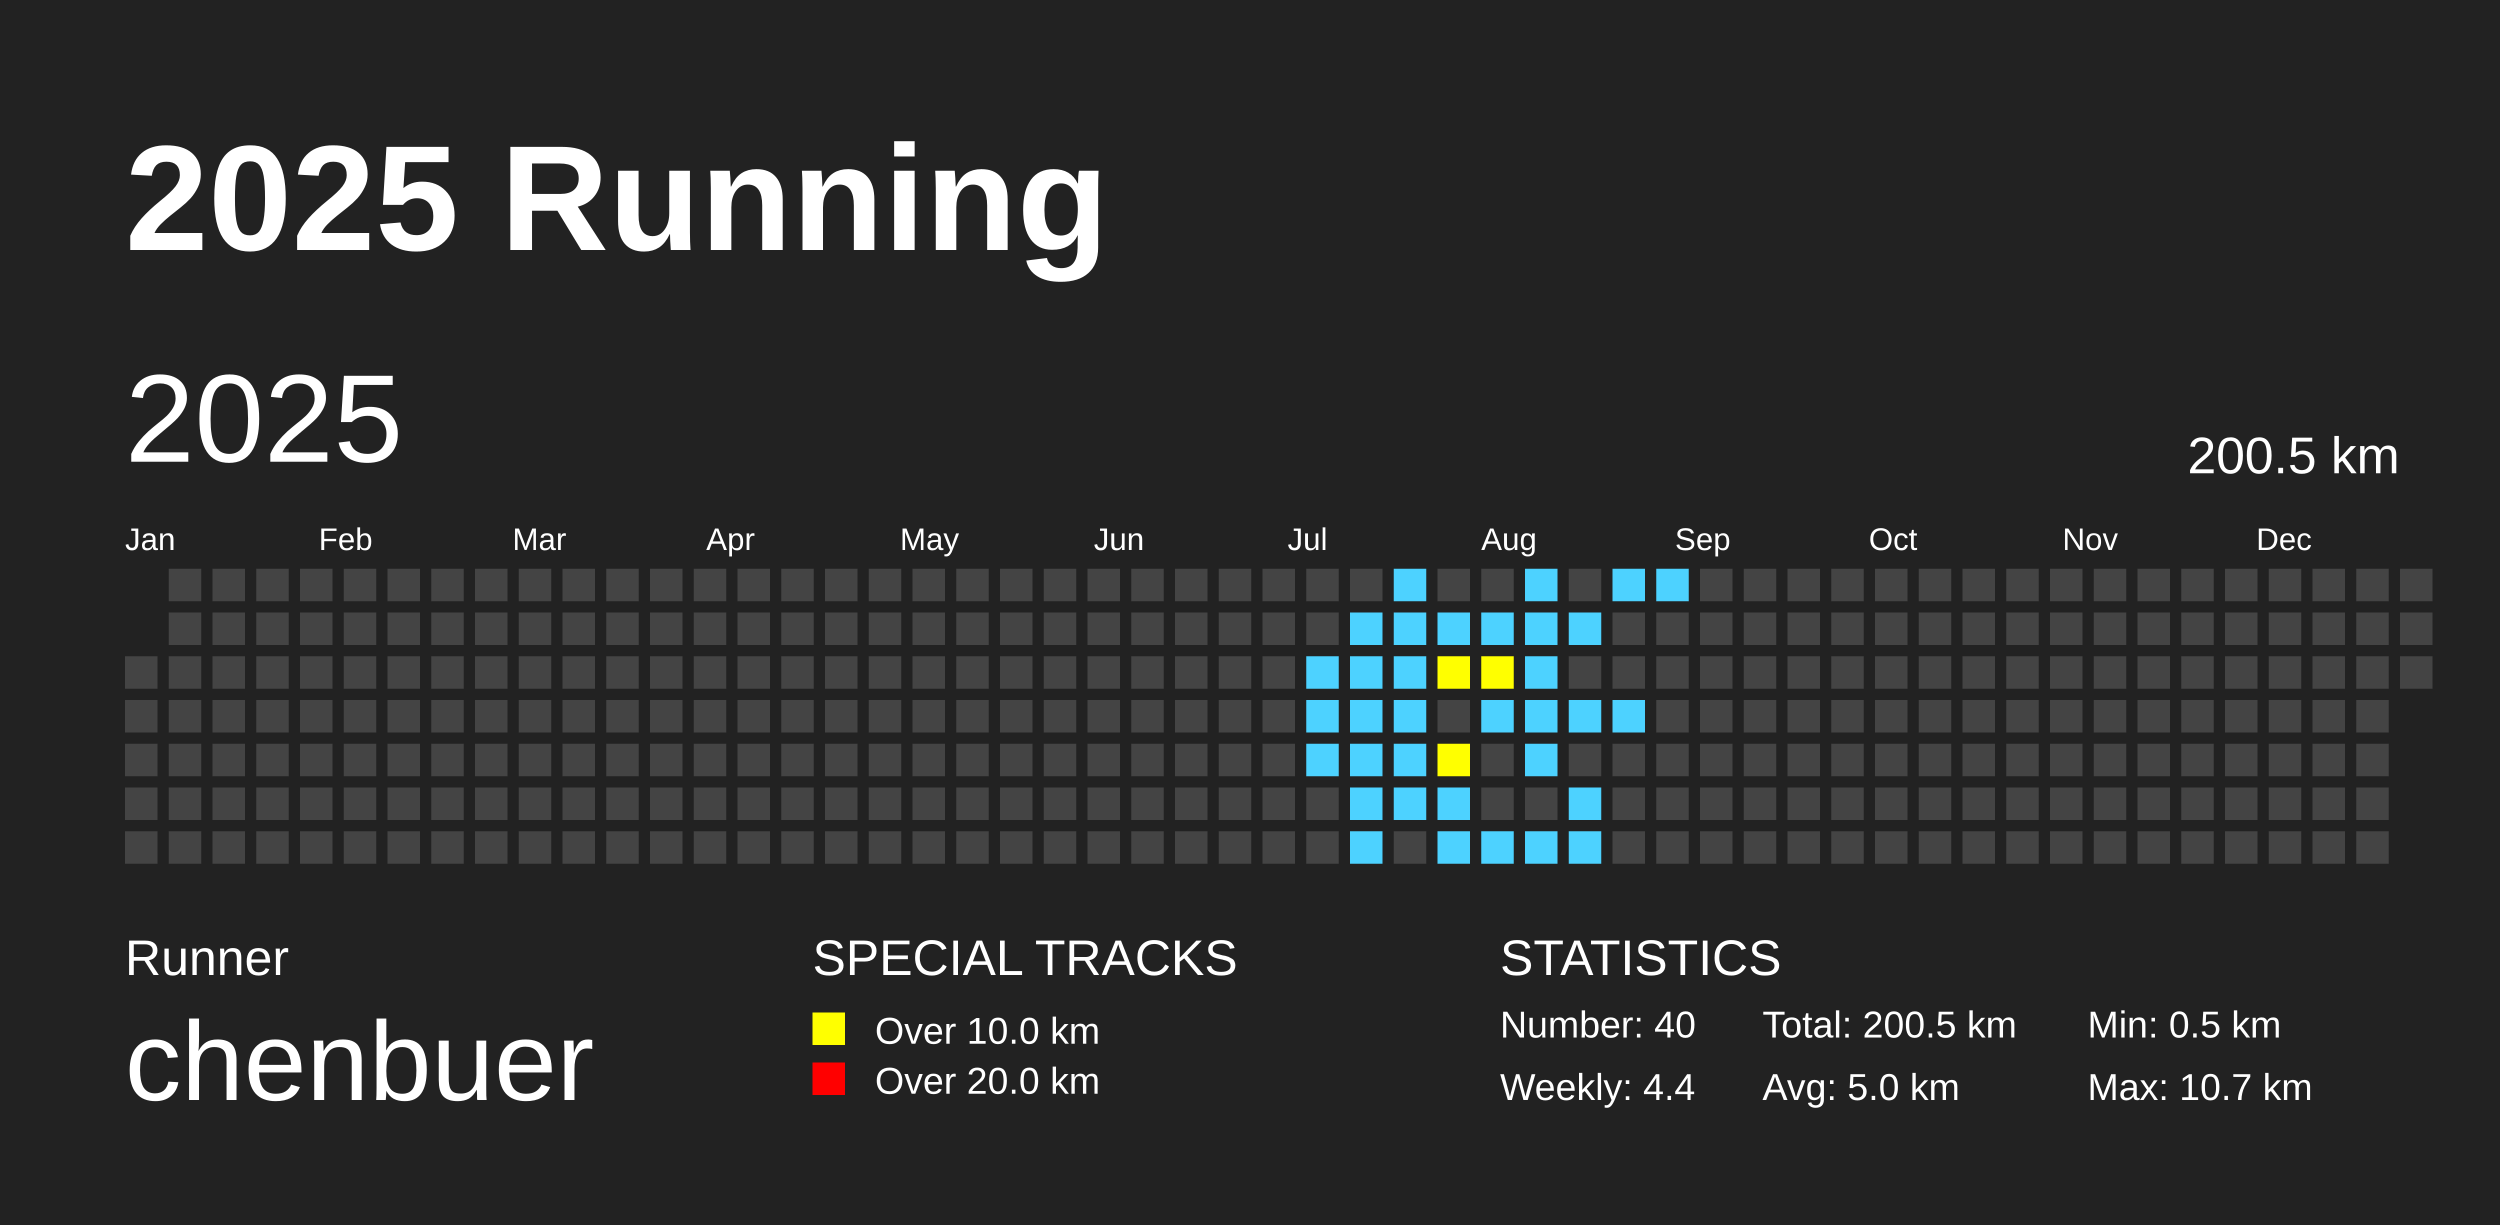
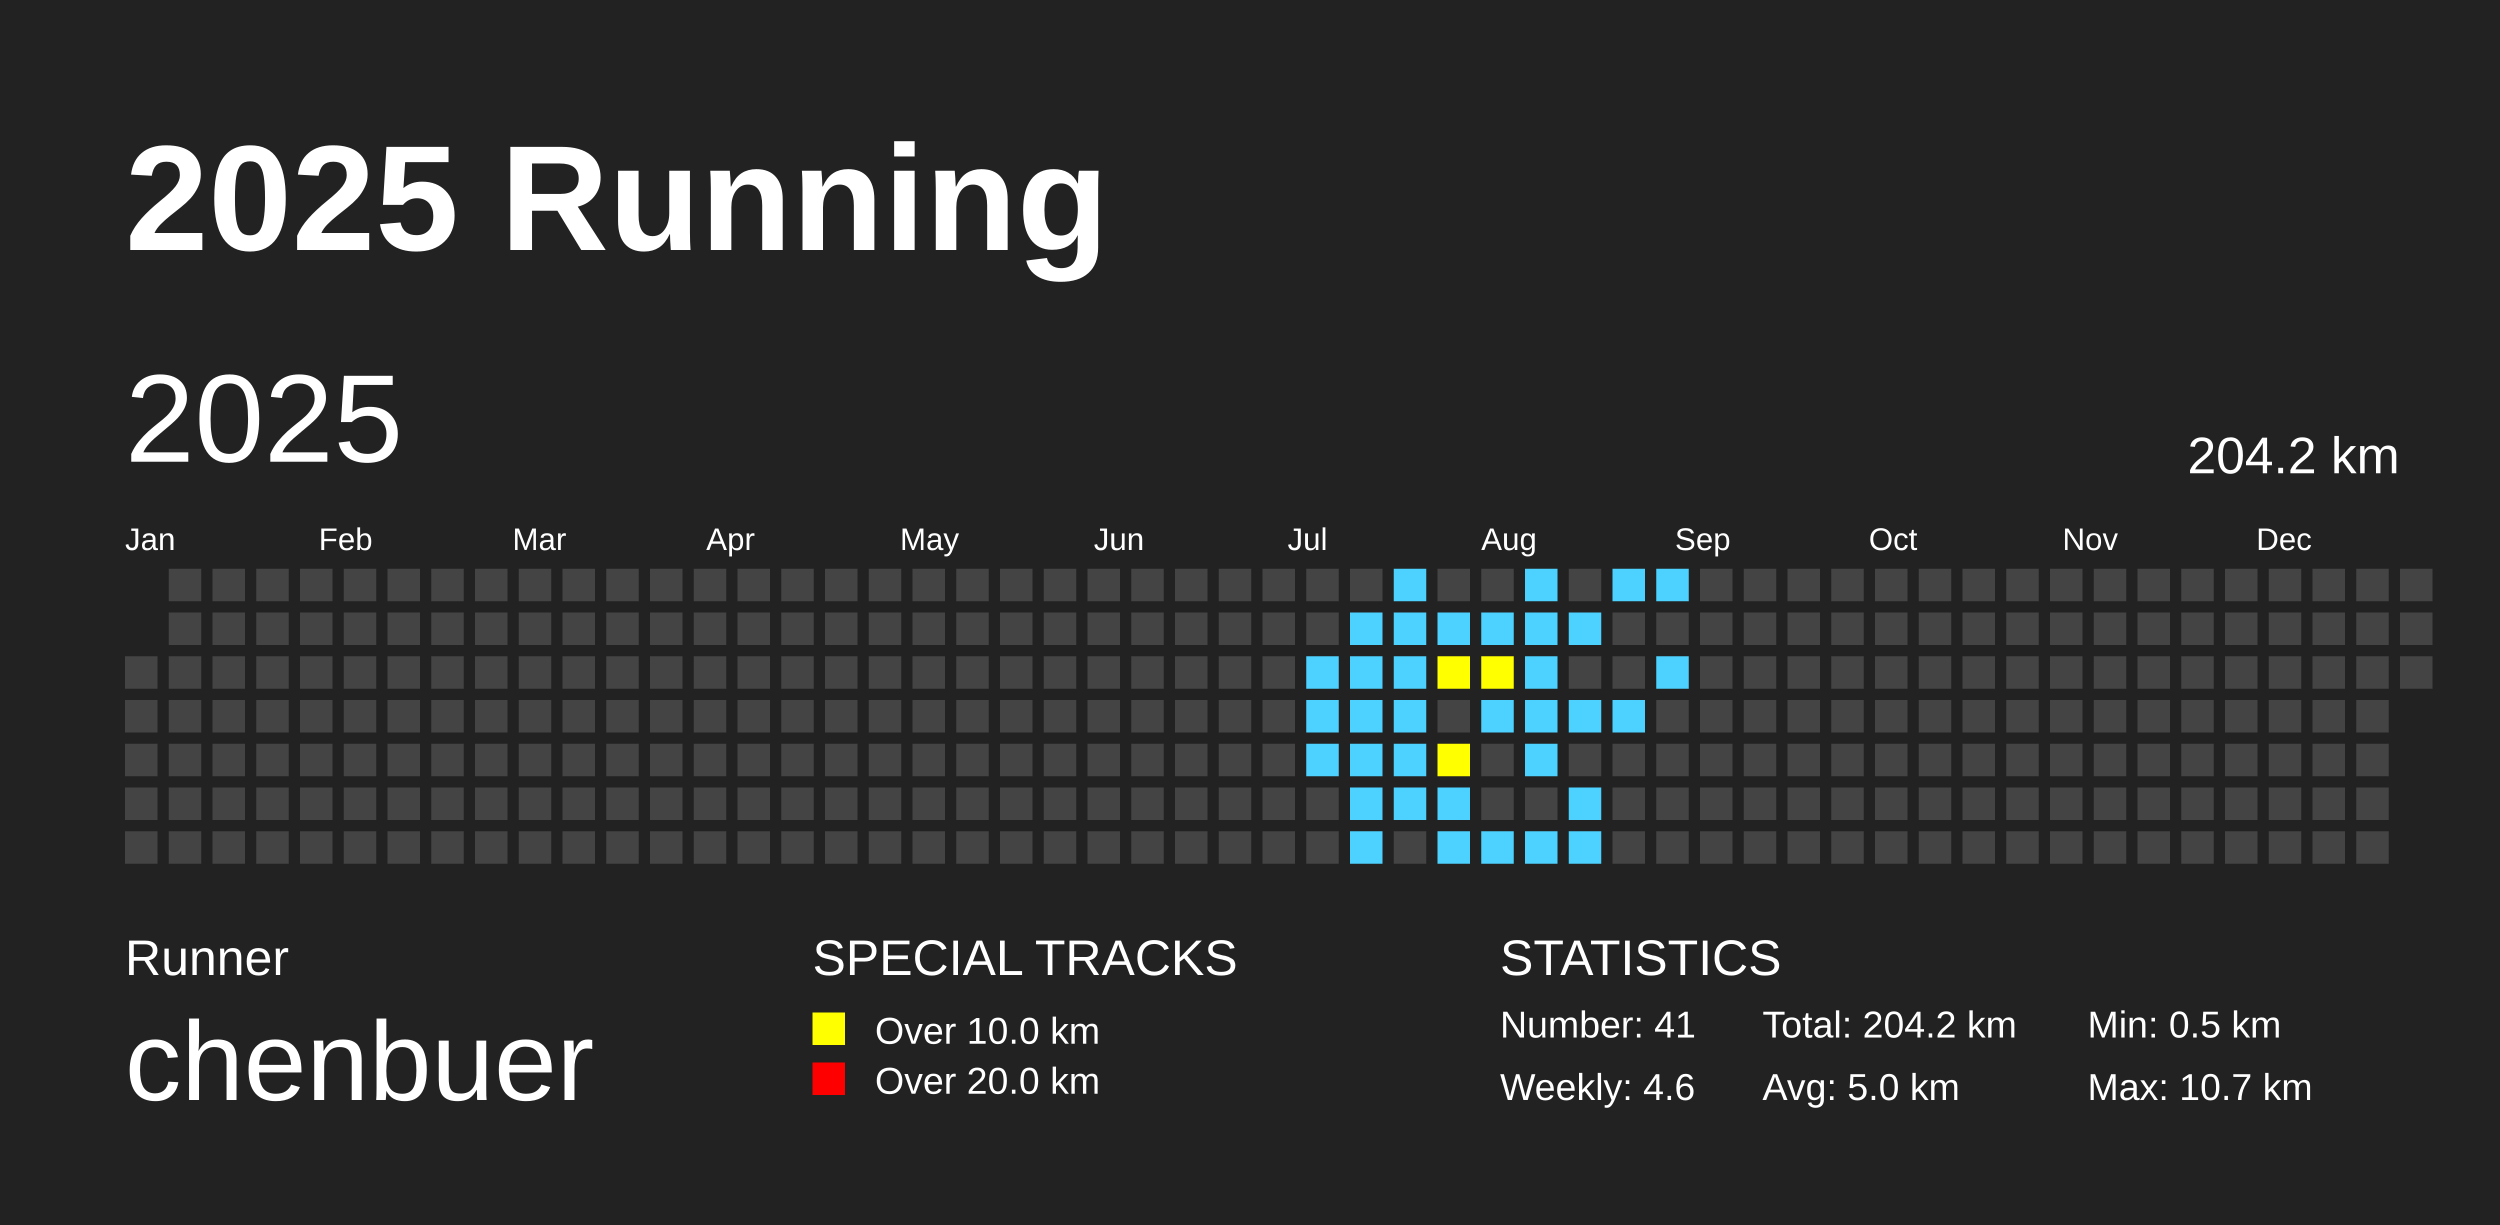
<svg xmlns="http://www.w3.org/2000/svg" baseProfile="full" height="98mm" version="1.1" viewBox="0,0,200,98" width="200mm">
  <defs />
  <rect fill="#222222" height="98" width="200" x="0" y="0" />
  <text fill="#FFFFFF" style="font-size:12px; font-family:Arial; font-weight:bold;" x="10" y="20">2025 Running</text>
  <text fill="#FFFFFF" style="font-size:4px; font-family:Arial" x="10" y="78">Runner</text>
  <text fill="#FFFFFF" style="font-size:9px; font-family:Arial" x="10" y="88">chenbuer</text>
  <text fill="#FFFFFF" style="font-size:4px; font-family:Arial" x="65" y="78">SPECIAL TRACKS</text>
  <rect fill="yellow" height="2.6" width="2.6" x="65" y="81" />
  <text fill="#FFFFFF" style="font-size:3px; font-family:Arial" x="70" y="83.5">Over 10.0 km</text>
  <rect fill="red" height="2.6" width="2.6" x="65" y="85" />
  <text fill="#FFFFFF" style="font-size:3px; font-family:Arial" x="70" y="87.5">Over 20.0 km</text>
  <text fill="#FFFFFF" style="font-size:4px; font-family:Arial" x="120" y="78">STATISTICS</text>
-   <text fill="#FFFFFF" style="font-size:3px; font-family:Arial" x="120" y="83">Number: 40</text>
-   <text fill="#FFFFFF" style="font-size:3px; font-family:Arial" x="120" y="88">Weekly: 4.4</text>
-   <text fill="#FFFFFF" style="font-size:3px; font-family:Arial" x="141" y="83">Total: 200.5 km</text>
+   <text fill="#FFFFFF" style="font-size:3px; font-family:Arial" x="120" y="83">Number: 41</text>
+   <text fill="#FFFFFF" style="font-size:3px; font-family:Arial" x="120" y="88">Weekly: 4.6</text>
+   <text fill="#FFFFFF" style="font-size:3px; font-family:Arial" x="141" y="83">Total: 204.2 km</text>
  <text fill="#FFFFFF" style="font-size:3px; font-family:Arial" x="141" y="88">Avg: 5.0 km</text>
  <text fill="#FFFFFF" style="font-size:3px; font-family:Arial" x="167" y="83">Min: 0.5 km</text>
  <text fill="#FFFFFF" style="font-size:3px; font-family:Arial" x="167" y="88">Max: 10.7 km</text>
  <text dominant-baseline="hanging" fill="#FFFFFF" style="font-size:10.0px; font-family:Arial;" x="10" y="30">2025</text>
-   <text dominant-baseline="hanging" fill="#FFFFFF" style="font-size:4.125px; font-family:Arial;" x="175" y="35">200.5 km</text>
+   <text dominant-baseline="hanging" fill="#FFFFFF" style="font-size:4.125px; font-family:Arial;" x="175" y="35">204.2 km</text>
  <text fill="#FFFFFF" style="font-size:2.5px; font-family:Arial" x="10.0" y="44">Jan</text>
  <text fill="#FFFFFF" style="font-size:2.5px; font-family:Arial" x="25.5" y="44">Feb</text>
  <text fill="#FFFFFF" style="font-size:2.5px; font-family:Arial" x="41.0" y="44">Mar</text>
  <text fill="#FFFFFF" style="font-size:2.5px; font-family:Arial" x="56.5" y="44">Apr</text>
  <text fill="#FFFFFF" style="font-size:2.5px; font-family:Arial" x="72.0" y="44">May</text>
  <text fill="#FFFFFF" style="font-size:2.5px; font-family:Arial" x="87.5" y="44">Jun</text>
  <text fill="#FFFFFF" style="font-size:2.5px; font-family:Arial" x="103.0" y="44">Jul</text>
  <text fill="#FFFFFF" style="font-size:2.5px; font-family:Arial" x="118.5" y="44">Aug</text>
  <text fill="#FFFFFF" style="font-size:2.5px; font-family:Arial" x="134.0" y="44">Sep</text>
  <text fill="#FFFFFF" style="font-size:2.5px; font-family:Arial" x="149.5" y="44">Oct</text>
  <text fill="#FFFFFF" style="font-size:2.5px; font-family:Arial" x="165.0" y="44">Nov</text>
  <text fill="#FFFFFF" style="font-size:2.5px; font-family:Arial" x="180.5" y="44">Dec</text>
  <rect fill="#444444" height="2.6" width="2.6" x="10.0" y="52.5" />
  <rect fill="#444444" height="2.6" width="2.6" x="10.0" y="56.0" />
  <rect fill="#444444" height="2.6" width="2.6" x="10.0" y="59.5" />
  <rect fill="#444444" height="2.6" width="2.6" x="10.0" y="63.0" />
  <rect fill="#444444" height="2.6" width="2.6" x="10.0" y="66.5" />
  <rect fill="#444444" height="2.6" width="2.6" x="13.5" y="45.5" />
  <rect fill="#444444" height="2.6" width="2.6" x="13.5" y="49.0" />
  <rect fill="#444444" height="2.6" width="2.6" x="13.5" y="52.5" />
  <rect fill="#444444" height="2.6" width="2.6" x="13.5" y="56.0" />
  <rect fill="#444444" height="2.6" width="2.6" x="13.5" y="59.5" />
  <rect fill="#444444" height="2.6" width="2.6" x="13.5" y="63.0" />
  <rect fill="#444444" height="2.6" width="2.6" x="13.5" y="66.5" />
  <rect fill="#444444" height="2.6" width="2.6" x="17.0" y="45.5" />
  <rect fill="#444444" height="2.6" width="2.6" x="17.0" y="49.0" />
  <rect fill="#444444" height="2.6" width="2.6" x="17.0" y="52.5" />
  <rect fill="#444444" height="2.6" width="2.6" x="17.0" y="56.0" />
  <rect fill="#444444" height="2.6" width="2.6" x="17.0" y="59.5" />
  <rect fill="#444444" height="2.6" width="2.6" x="17.0" y="63.0" />
  <rect fill="#444444" height="2.6" width="2.6" x="17.0" y="66.5" />
  <rect fill="#444444" height="2.6" width="2.6" x="20.5" y="45.5" />
  <rect fill="#444444" height="2.6" width="2.6" x="20.5" y="49.0" />
  <rect fill="#444444" height="2.6" width="2.6" x="20.5" y="52.5" />
  <rect fill="#444444" height="2.6" width="2.6" x="20.5" y="56.0" />
  <rect fill="#444444" height="2.6" width="2.6" x="20.5" y="59.5" />
  <rect fill="#444444" height="2.6" width="2.6" x="20.5" y="63.0" />
  <rect fill="#444444" height="2.6" width="2.6" x="20.5" y="66.5" />
  <rect fill="#444444" height="2.6" width="2.6" x="24.0" y="45.5" />
  <rect fill="#444444" height="2.6" width="2.6" x="24.0" y="49.0" />
  <rect fill="#444444" height="2.6" width="2.6" x="24.0" y="52.5" />
  <rect fill="#444444" height="2.6" width="2.6" x="24.0" y="56.0" />
  <rect fill="#444444" height="2.6" width="2.6" x="24.0" y="59.5" />
  <rect fill="#444444" height="2.6" width="2.6" x="24.0" y="63.0" />
  <rect fill="#444444" height="2.6" width="2.6" x="24.0" y="66.5" />
  <rect fill="#444444" height="2.6" width="2.6" x="27.5" y="45.5" />
  <rect fill="#444444" height="2.6" width="2.6" x="27.5" y="49.0" />
  <rect fill="#444444" height="2.6" width="2.6" x="27.5" y="52.5" />
  <rect fill="#444444" height="2.6" width="2.6" x="27.5" y="56.0" />
  <rect fill="#444444" height="2.6" width="2.6" x="27.5" y="59.5" />
  <rect fill="#444444" height="2.6" width="2.6" x="27.5" y="63.0" />
  <rect fill="#444444" height="2.6" width="2.6" x="27.5" y="66.5" />
  <rect fill="#444444" height="2.6" width="2.6" x="31.0" y="45.5" />
  <rect fill="#444444" height="2.6" width="2.6" x="31.0" y="49.0" />
  <rect fill="#444444" height="2.6" width="2.6" x="31.0" y="52.5" />
  <rect fill="#444444" height="2.6" width="2.6" x="31.0" y="56.0" />
  <rect fill="#444444" height="2.6" width="2.6" x="31.0" y="59.5" />
  <rect fill="#444444" height="2.6" width="2.6" x="31.0" y="63.0" />
  <rect fill="#444444" height="2.6" width="2.6" x="31.0" y="66.5" />
  <rect fill="#444444" height="2.6" width="2.6" x="34.5" y="45.5" />
  <rect fill="#444444" height="2.6" width="2.6" x="34.5" y="49.0" />
  <rect fill="#444444" height="2.6" width="2.6" x="34.5" y="52.5" />
  <rect fill="#444444" height="2.6" width="2.6" x="34.5" y="56.0" />
  <rect fill="#444444" height="2.6" width="2.6" x="34.5" y="59.5" />
  <rect fill="#444444" height="2.6" width="2.6" x="34.5" y="63.0" />
  <rect fill="#444444" height="2.6" width="2.6" x="34.5" y="66.5" />
  <rect fill="#444444" height="2.6" width="2.6" x="38.0" y="45.5" />
  <rect fill="#444444" height="2.6" width="2.6" x="38.0" y="49.0" />
  <rect fill="#444444" height="2.6" width="2.6" x="38.0" y="52.5" />
  <rect fill="#444444" height="2.6" width="2.6" x="38.0" y="56.0" />
  <rect fill="#444444" height="2.6" width="2.6" x="38.0" y="59.5" />
  <rect fill="#444444" height="2.6" width="2.6" x="38.0" y="63.0" />
  <rect fill="#444444" height="2.6" width="2.6" x="38.0" y="66.5" />
  <rect fill="#444444" height="2.6" width="2.6" x="41.5" y="45.5" />
  <rect fill="#444444" height="2.6" width="2.6" x="41.5" y="49.0" />
  <rect fill="#444444" height="2.6" width="2.6" x="41.5" y="52.5" />
  <rect fill="#444444" height="2.6" width="2.6" x="41.5" y="56.0" />
  <rect fill="#444444" height="2.6" width="2.6" x="41.5" y="59.5" />
  <rect fill="#444444" height="2.6" width="2.6" x="41.5" y="63.0" />
  <rect fill="#444444" height="2.6" width="2.6" x="41.5" y="66.5" />
  <rect fill="#444444" height="2.6" width="2.6" x="45.0" y="45.5" />
  <rect fill="#444444" height="2.6" width="2.6" x="45.0" y="49.0" />
  <rect fill="#444444" height="2.6" width="2.6" x="45.0" y="52.5" />
  <rect fill="#444444" height="2.6" width="2.6" x="45.0" y="56.0" />
  <rect fill="#444444" height="2.6" width="2.6" x="45.0" y="59.5" />
  <rect fill="#444444" height="2.6" width="2.6" x="45.0" y="63.0" />
  <rect fill="#444444" height="2.6" width="2.6" x="45.0" y="66.5" />
  <rect fill="#444444" height="2.6" width="2.6" x="48.5" y="45.5" />
  <rect fill="#444444" height="2.6" width="2.6" x="48.5" y="49.0" />
  <rect fill="#444444" height="2.6" width="2.6" x="48.5" y="52.5" />
  <rect fill="#444444" height="2.6" width="2.6" x="48.5" y="56.0" />
  <rect fill="#444444" height="2.6" width="2.6" x="48.5" y="59.5" />
  <rect fill="#444444" height="2.6" width="2.6" x="48.5" y="63.0" />
  <rect fill="#444444" height="2.6" width="2.6" x="48.5" y="66.5" />
  <rect fill="#444444" height="2.6" width="2.6" x="52.0" y="45.5" />
  <rect fill="#444444" height="2.6" width="2.6" x="52.0" y="49.0" />
  <rect fill="#444444" height="2.6" width="2.6" x="52.0" y="52.5" />
  <rect fill="#444444" height="2.6" width="2.6" x="52.0" y="56.0" />
  <rect fill="#444444" height="2.6" width="2.6" x="52.0" y="59.5" />
  <rect fill="#444444" height="2.6" width="2.6" x="52.0" y="63.0" />
  <rect fill="#444444" height="2.6" width="2.6" x="52.0" y="66.5" />
  <rect fill="#444444" height="2.6" width="2.6" x="55.5" y="45.5" />
  <rect fill="#444444" height="2.6" width="2.6" x="55.5" y="49.0" />
  <rect fill="#444444" height="2.6" width="2.6" x="55.5" y="52.5" />
  <rect fill="#444444" height="2.6" width="2.6" x="55.5" y="56.0" />
  <rect fill="#444444" height="2.6" width="2.6" x="55.5" y="59.5" />
  <rect fill="#444444" height="2.6" width="2.6" x="55.5" y="63.0" />
  <rect fill="#444444" height="2.6" width="2.6" x="55.5" y="66.5" />
  <rect fill="#444444" height="2.6" width="2.6" x="59.0" y="45.5" />
  <rect fill="#444444" height="2.6" width="2.6" x="59.0" y="49.0" />
  <rect fill="#444444" height="2.6" width="2.6" x="59.0" y="52.5" />
  <rect fill="#444444" height="2.6" width="2.6" x="59.0" y="56.0" />
  <rect fill="#444444" height="2.6" width="2.6" x="59.0" y="59.5" />
  <rect fill="#444444" height="2.6" width="2.6" x="59.0" y="63.0" />
  <rect fill="#444444" height="2.6" width="2.6" x="59.0" y="66.5" />
  <rect fill="#444444" height="2.6" width="2.6" x="62.5" y="45.5" />
  <rect fill="#444444" height="2.6" width="2.6" x="62.5" y="49.0" />
  <rect fill="#444444" height="2.6" width="2.6" x="62.5" y="52.5" />
  <rect fill="#444444" height="2.6" width="2.6" x="62.5" y="56.0" />
  <rect fill="#444444" height="2.6" width="2.6" x="62.5" y="59.5" />
  <rect fill="#444444" height="2.6" width="2.6" x="62.5" y="63.0" />
  <rect fill="#444444" height="2.6" width="2.6" x="62.5" y="66.5" />
  <rect fill="#444444" height="2.6" width="2.6" x="66.0" y="45.5" />
  <rect fill="#444444" height="2.6" width="2.6" x="66.0" y="49.0" />
  <rect fill="#444444" height="2.6" width="2.6" x="66.0" y="52.5" />
  <rect fill="#444444" height="2.6" width="2.6" x="66.0" y="56.0" />
  <rect fill="#444444" height="2.6" width="2.6" x="66.0" y="59.5" />
  <rect fill="#444444" height="2.6" width="2.6" x="66.0" y="63.0" />
  <rect fill="#444444" height="2.6" width="2.6" x="66.0" y="66.5" />
  <rect fill="#444444" height="2.6" width="2.6" x="69.5" y="45.5" />
  <rect fill="#444444" height="2.6" width="2.6" x="69.5" y="49.0" />
  <rect fill="#444444" height="2.6" width="2.6" x="69.5" y="52.5" />
  <rect fill="#444444" height="2.6" width="2.6" x="69.5" y="56.0" />
  <rect fill="#444444" height="2.6" width="2.6" x="69.5" y="59.5" />
  <rect fill="#444444" height="2.6" width="2.6" x="69.5" y="63.0" />
  <rect fill="#444444" height="2.6" width="2.6" x="69.5" y="66.5" />
  <rect fill="#444444" height="2.6" width="2.6" x="73.0" y="45.5" />
  <rect fill="#444444" height="2.6" width="2.6" x="73.0" y="49.0" />
  <rect fill="#444444" height="2.6" width="2.6" x="73.0" y="52.5" />
  <rect fill="#444444" height="2.6" width="2.6" x="73.0" y="56.0" />
  <rect fill="#444444" height="2.6" width="2.6" x="73.0" y="59.5" />
  <rect fill="#444444" height="2.6" width="2.6" x="73.0" y="63.0" />
  <rect fill="#444444" height="2.6" width="2.6" x="73.0" y="66.5" />
  <rect fill="#444444" height="2.6" width="2.6" x="76.5" y="45.5" />
  <rect fill="#444444" height="2.6" width="2.6" x="76.5" y="49.0" />
  <rect fill="#444444" height="2.6" width="2.6" x="76.5" y="52.5" />
  <rect fill="#444444" height="2.6" width="2.6" x="76.5" y="56.0" />
  <rect fill="#444444" height="2.6" width="2.6" x="76.5" y="59.5" />
  <rect fill="#444444" height="2.6" width="2.6" x="76.5" y="63.0" />
  <rect fill="#444444" height="2.6" width="2.6" x="76.5" y="66.5" />
  <rect fill="#444444" height="2.6" width="2.6" x="80.0" y="45.5" />
  <rect fill="#444444" height="2.6" width="2.6" x="80.0" y="49.0" />
  <rect fill="#444444" height="2.6" width="2.6" x="80.0" y="52.5" />
  <rect fill="#444444" height="2.6" width="2.6" x="80.0" y="56.0" />
  <rect fill="#444444" height="2.6" width="2.6" x="80.0" y="59.5" />
  <rect fill="#444444" height="2.6" width="2.6" x="80.0" y="63.0" />
  <rect fill="#444444" height="2.6" width="2.6" x="80.0" y="66.5" />
  <rect fill="#444444" height="2.6" width="2.6" x="83.5" y="45.5" />
  <rect fill="#444444" height="2.6" width="2.6" x="83.5" y="49.0" />
  <rect fill="#444444" height="2.6" width="2.6" x="83.5" y="52.5" />
  <rect fill="#444444" height="2.6" width="2.6" x="83.5" y="56.0" />
  <rect fill="#444444" height="2.6" width="2.6" x="83.5" y="59.5" />
  <rect fill="#444444" height="2.6" width="2.6" x="83.5" y="63.0" />
  <rect fill="#444444" height="2.6" width="2.6" x="83.5" y="66.5" />
  <rect fill="#444444" height="2.6" width="2.6" x="87.0" y="45.5" />
  <rect fill="#444444" height="2.6" width="2.6" x="87.0" y="49.0" />
  <rect fill="#444444" height="2.6" width="2.6" x="87.0" y="52.5" />
  <rect fill="#444444" height="2.6" width="2.6" x="87.0" y="56.0" />
  <rect fill="#444444" height="2.6" width="2.6" x="87.0" y="59.5" />
  <rect fill="#444444" height="2.6" width="2.6" x="87.0" y="63.0" />
  <rect fill="#444444" height="2.6" width="2.6" x="87.0" y="66.5" />
  <rect fill="#444444" height="2.6" width="2.6" x="90.5" y="45.5" />
  <rect fill="#444444" height="2.6" width="2.6" x="90.5" y="49.0" />
  <rect fill="#444444" height="2.6" width="2.6" x="90.5" y="52.5" />
  <rect fill="#444444" height="2.6" width="2.6" x="90.5" y="56.0" />
  <rect fill="#444444" height="2.6" width="2.6" x="90.5" y="59.5" />
  <rect fill="#444444" height="2.6" width="2.6" x="90.5" y="63.0" />
  <rect fill="#444444" height="2.6" width="2.6" x="90.5" y="66.5" />
  <rect fill="#444444" height="2.6" width="2.6" x="94.0" y="45.5" />
  <rect fill="#444444" height="2.6" width="2.6" x="94.0" y="49.0" />
  <rect fill="#444444" height="2.6" width="2.6" x="94.0" y="52.5" />
  <rect fill="#444444" height="2.6" width="2.6" x="94.0" y="56.0" />
  <rect fill="#444444" height="2.6" width="2.6" x="94.0" y="59.5" />
  <rect fill="#444444" height="2.6" width="2.6" x="94.0" y="63.0" />
  <rect fill="#444444" height="2.6" width="2.6" x="94.0" y="66.5" />
  <rect fill="#444444" height="2.6" width="2.6" x="97.5" y="45.5" />
  <rect fill="#444444" height="2.6" width="2.6" x="97.5" y="49.0" />
  <rect fill="#444444" height="2.6" width="2.6" x="97.5" y="52.5" />
  <rect fill="#444444" height="2.6" width="2.6" x="97.5" y="56.0" />
  <rect fill="#444444" height="2.6" width="2.6" x="97.5" y="59.5" />
  <rect fill="#444444" height="2.6" width="2.6" x="97.5" y="63.0" />
  <rect fill="#444444" height="2.6" width="2.6" x="97.5" y="66.5" />
  <rect fill="#444444" height="2.6" width="2.6" x="101.0" y="45.5" />
  <rect fill="#444444" height="2.6" width="2.6" x="101.0" y="49.0" />
  <rect fill="#444444" height="2.6" width="2.6" x="101.0" y="52.5" />
  <rect fill="#444444" height="2.6" width="2.6" x="101.0" y="56.0" />
  <rect fill="#444444" height="2.6" width="2.6" x="101.0" y="59.5" />
  <rect fill="#444444" height="2.6" width="2.6" x="101.0" y="63.0" />
  <rect fill="#444444" height="2.6" width="2.6" x="101.0" y="66.5" />
  <rect fill="#444444" height="2.6" width="2.6" x="104.5" y="45.5" />
  <rect fill="#444444" height="2.6" width="2.6" x="104.5" y="49.0" />
  <rect fill="#4DD2FF" height="2.6" width="2.6" x="104.5" y="52.5" />
  <rect fill="#4DD2FF" height="2.6" width="2.6" x="104.5" y="56.0" />
  <rect fill="#4DD2FF" height="2.6" width="2.6" x="104.5" y="59.5" />
  <rect fill="#444444" height="2.6" width="2.6" x="104.5" y="63.0" />
  <rect fill="#444444" height="2.6" width="2.6" x="104.5" y="66.5" />
  <rect fill="#444444" height="2.6" width="2.6" x="108.0" y="45.5" />
  <rect fill="#4DD2FF" height="2.6" width="2.6" x="108.0" y="49.0" />
  <rect fill="#4DD2FF" height="2.6" width="2.6" x="108.0" y="52.5" />
  <rect fill="#4DD2FF" height="2.6" width="2.6" x="108.0" y="56.0" />
  <rect fill="#4DD2FF" height="2.6" width="2.6" x="108.0" y="59.5" />
  <rect fill="#4DD2FF" height="2.6" width="2.6" x="108.0" y="63.0" />
  <rect fill="#4DD2FF" height="2.6" width="2.6" x="108.0" y="66.5" />
  <rect fill="#4DD2FF" height="2.6" width="2.6" x="111.5" y="45.5" />
  <rect fill="#4DD2FF" height="2.6" width="2.6" x="111.5" y="49.0" />
  <rect fill="#4DD2FF" height="2.6" width="2.6" x="111.5" y="52.5" />
  <rect fill="#4DD2FF" height="2.6" width="2.6" x="111.5" y="56.0" />
  <rect fill="#4DD2FF" height="2.6" width="2.6" x="111.5" y="59.5" />
  <rect fill="#4DD2FF" height="2.6" width="2.6" x="111.5" y="63.0" />
  <rect fill="#444444" height="2.6" width="2.6" x="111.5" y="66.5" />
  <rect fill="#444444" height="2.6" width="2.6" x="115.0" y="45.5" />
  <rect fill="#4DD2FF" height="2.6" width="2.6" x="115.0" y="49.0" />
  <rect fill="yellow" height="2.6" width="2.6" x="115.0" y="52.5" />
  <rect fill="#444444" height="2.6" width="2.6" x="115.0" y="56.0" />
  <rect fill="yellow" height="2.6" width="2.6" x="115.0" y="59.5" />
  <rect fill="#4DD2FF" height="2.6" width="2.6" x="115.0" y="63.0" />
  <rect fill="#4DD2FF" height="2.6" width="2.6" x="115.0" y="66.5" />
  <rect fill="#444444" height="2.6" width="2.6" x="118.5" y="45.5" />
  <rect fill="#4DD2FF" height="2.6" width="2.6" x="118.5" y="49.0" />
  <rect fill="yellow" height="2.6" width="2.6" x="118.5" y="52.5" />
  <rect fill="#4DD2FF" height="2.6" width="2.6" x="118.5" y="56.0" />
  <rect fill="#444444" height="2.6" width="2.6" x="118.5" y="59.5" />
  <rect fill="#444444" height="2.6" width="2.6" x="118.5" y="63.0" />
  <rect fill="#4DD2FF" height="2.6" width="2.6" x="118.5" y="66.5" />
  <rect fill="#4DD2FF" height="2.6" width="2.6" x="122.0" y="45.5" />
  <rect fill="#4DD2FF" height="2.6" width="2.6" x="122.0" y="49.0" />
  <rect fill="#4DD2FF" height="2.6" width="2.6" x="122.0" y="52.5" />
  <rect fill="#4DD2FF" height="2.6" width="2.6" x="122.0" y="56.0" />
  <rect fill="#4DD2FF" height="2.6" width="2.6" x="122.0" y="59.5" />
  <rect fill="#444444" height="2.6" width="2.6" x="122.0" y="63.0" />
  <rect fill="#4DD2FF" height="2.6" width="2.6" x="122.0" y="66.5" />
  <rect fill="#444444" height="2.6" width="2.6" x="125.5" y="45.5" />
  <rect fill="#4DD2FF" height="2.6" width="2.6" x="125.5" y="49.0" />
  <rect fill="#444444" height="2.6" width="2.6" x="125.5" y="52.5" />
  <rect fill="#4DD2FF" height="2.6" width="2.6" x="125.5" y="56.0" />
  <rect fill="#444444" height="2.6" width="2.6" x="125.5" y="59.5" />
  <rect fill="#4DD2FF" height="2.6" width="2.6" x="125.5" y="63.0" />
  <rect fill="#4DD2FF" height="2.6" width="2.6" x="125.5" y="66.5" />
  <rect fill="#4DD2FF" height="2.6" width="2.6" x="129.0" y="45.5" />
  <rect fill="#444444" height="2.6" width="2.6" x="129.0" y="49.0" />
  <rect fill="#444444" height="2.6" width="2.6" x="129.0" y="52.5" />
  <rect fill="#4DD2FF" height="2.6" width="2.6" x="129.0" y="56.0" />
  <rect fill="#444444" height="2.6" width="2.6" x="129.0" y="59.5" />
  <rect fill="#444444" height="2.6" width="2.6" x="129.0" y="63.0" />
  <rect fill="#444444" height="2.6" width="2.6" x="129.0" y="66.5" />
  <rect fill="#4DD2FF" height="2.6" width="2.6" x="132.5" y="45.5" />
  <rect fill="#444444" height="2.6" width="2.6" x="132.5" y="49.0" />
-   <rect fill="#444444" height="2.6" width="2.6" x="132.5" y="52.5" />
+   <rect fill="#4DD2FF" height="2.6" width="2.6" x="132.5" y="52.5" />
  <rect fill="#444444" height="2.6" width="2.6" x="132.5" y="56.0" />
  <rect fill="#444444" height="2.6" width="2.6" x="132.5" y="59.5" />
  <rect fill="#444444" height="2.6" width="2.6" x="132.5" y="63.0" />
  <rect fill="#444444" height="2.6" width="2.6" x="132.5" y="66.5" />
  <rect fill="#444444" height="2.6" width="2.6" x="136.0" y="45.5" />
  <rect fill="#444444" height="2.6" width="2.6" x="136.0" y="49.0" />
  <rect fill="#444444" height="2.6" width="2.6" x="136.0" y="52.5" />
  <rect fill="#444444" height="2.6" width="2.6" x="136.0" y="56.0" />
  <rect fill="#444444" height="2.6" width="2.6" x="136.0" y="59.5" />
  <rect fill="#444444" height="2.6" width="2.6" x="136.0" y="63.0" />
  <rect fill="#444444" height="2.6" width="2.6" x="136.0" y="66.5" />
  <rect fill="#444444" height="2.6" width="2.6" x="139.5" y="45.5" />
  <rect fill="#444444" height="2.6" width="2.6" x="139.5" y="49.0" />
  <rect fill="#444444" height="2.6" width="2.6" x="139.5" y="52.5" />
  <rect fill="#444444" height="2.6" width="2.6" x="139.5" y="56.0" />
  <rect fill="#444444" height="2.6" width="2.6" x="139.5" y="59.5" />
  <rect fill="#444444" height="2.6" width="2.6" x="139.5" y="63.0" />
  <rect fill="#444444" height="2.6" width="2.6" x="139.5" y="66.5" />
  <rect fill="#444444" height="2.6" width="2.6" x="143.0" y="45.5" />
  <rect fill="#444444" height="2.6" width="2.6" x="143.0" y="49.0" />
  <rect fill="#444444" height="2.6" width="2.6" x="143.0" y="52.5" />
  <rect fill="#444444" height="2.6" width="2.6" x="143.0" y="56.0" />
  <rect fill="#444444" height="2.6" width="2.6" x="143.0" y="59.5" />
  <rect fill="#444444" height="2.6" width="2.6" x="143.0" y="63.0" />
  <rect fill="#444444" height="2.6" width="2.6" x="143.0" y="66.5" />
  <rect fill="#444444" height="2.6" width="2.6" x="146.5" y="45.5" />
  <rect fill="#444444" height="2.6" width="2.6" x="146.5" y="49.0" />
  <rect fill="#444444" height="2.6" width="2.6" x="146.5" y="52.5" />
  <rect fill="#444444" height="2.6" width="2.6" x="146.5" y="56.0" />
  <rect fill="#444444" height="2.6" width="2.6" x="146.5" y="59.5" />
  <rect fill="#444444" height="2.6" width="2.6" x="146.5" y="63.0" />
  <rect fill="#444444" height="2.6" width="2.6" x="146.5" y="66.5" />
  <rect fill="#444444" height="2.6" width="2.6" x="150.0" y="45.5" />
  <rect fill="#444444" height="2.6" width="2.6" x="150.0" y="49.0" />
  <rect fill="#444444" height="2.6" width="2.6" x="150.0" y="52.5" />
  <rect fill="#444444" height="2.6" width="2.6" x="150.0" y="56.0" />
  <rect fill="#444444" height="2.6" width="2.6" x="150.0" y="59.5" />
  <rect fill="#444444" height="2.6" width="2.6" x="150.0" y="63.0" />
  <rect fill="#444444" height="2.6" width="2.6" x="150.0" y="66.5" />
  <rect fill="#444444" height="2.6" width="2.6" x="153.5" y="45.5" />
  <rect fill="#444444" height="2.6" width="2.6" x="153.5" y="49.0" />
  <rect fill="#444444" height="2.6" width="2.6" x="153.5" y="52.5" />
  <rect fill="#444444" height="2.6" width="2.6" x="153.5" y="56.0" />
  <rect fill="#444444" height="2.6" width="2.6" x="153.5" y="59.5" />
  <rect fill="#444444" height="2.6" width="2.6" x="153.5" y="63.0" />
  <rect fill="#444444" height="2.6" width="2.6" x="153.5" y="66.5" />
  <rect fill="#444444" height="2.6" width="2.6" x="157.0" y="45.5" />
  <rect fill="#444444" height="2.6" width="2.6" x="157.0" y="49.0" />
  <rect fill="#444444" height="2.6" width="2.6" x="157.0" y="52.5" />
  <rect fill="#444444" height="2.6" width="2.6" x="157.0" y="56.0" />
  <rect fill="#444444" height="2.6" width="2.6" x="157.0" y="59.5" />
  <rect fill="#444444" height="2.6" width="2.6" x="157.0" y="63.0" />
  <rect fill="#444444" height="2.6" width="2.6" x="157.0" y="66.5" />
  <rect fill="#444444" height="2.6" width="2.6" x="160.5" y="45.5" />
  <rect fill="#444444" height="2.6" width="2.6" x="160.5" y="49.0" />
  <rect fill="#444444" height="2.6" width="2.6" x="160.5" y="52.5" />
  <rect fill="#444444" height="2.6" width="2.6" x="160.5" y="56.0" />
  <rect fill="#444444" height="2.6" width="2.6" x="160.5" y="59.5" />
  <rect fill="#444444" height="2.6" width="2.6" x="160.5" y="63.0" />
  <rect fill="#444444" height="2.6" width="2.6" x="160.5" y="66.5" />
  <rect fill="#444444" height="2.6" width="2.6" x="164.0" y="45.5" />
  <rect fill="#444444" height="2.6" width="2.6" x="164.0" y="49.0" />
  <rect fill="#444444" height="2.6" width="2.6" x="164.0" y="52.5" />
  <rect fill="#444444" height="2.6" width="2.6" x="164.0" y="56.0" />
  <rect fill="#444444" height="2.6" width="2.6" x="164.0" y="59.5" />
  <rect fill="#444444" height="2.6" width="2.6" x="164.0" y="63.0" />
  <rect fill="#444444" height="2.6" width="2.6" x="164.0" y="66.5" />
  <rect fill="#444444" height="2.6" width="2.6" x="167.5" y="45.5" />
  <rect fill="#444444" height="2.6" width="2.6" x="167.5" y="49.0" />
  <rect fill="#444444" height="2.6" width="2.6" x="167.5" y="52.5" />
  <rect fill="#444444" height="2.6" width="2.6" x="167.5" y="56.0" />
  <rect fill="#444444" height="2.6" width="2.6" x="167.5" y="59.5" />
  <rect fill="#444444" height="2.6" width="2.6" x="167.5" y="63.0" />
  <rect fill="#444444" height="2.6" width="2.6" x="167.5" y="66.5" />
  <rect fill="#444444" height="2.6" width="2.6" x="171.0" y="45.5" />
  <rect fill="#444444" height="2.6" width="2.6" x="171.0" y="49.0" />
  <rect fill="#444444" height="2.6" width="2.6" x="171.0" y="52.5" />
  <rect fill="#444444" height="2.6" width="2.6" x="171.0" y="56.0" />
  <rect fill="#444444" height="2.6" width="2.6" x="171.0" y="59.5" />
  <rect fill="#444444" height="2.6" width="2.6" x="171.0" y="63.0" />
  <rect fill="#444444" height="2.6" width="2.6" x="171.0" y="66.5" />
  <rect fill="#444444" height="2.6" width="2.6" x="174.5" y="45.5" />
  <rect fill="#444444" height="2.6" width="2.6" x="174.5" y="49.0" />
  <rect fill="#444444" height="2.6" width="2.6" x="174.5" y="52.5" />
  <rect fill="#444444" height="2.6" width="2.6" x="174.5" y="56.0" />
  <rect fill="#444444" height="2.6" width="2.6" x="174.5" y="59.5" />
  <rect fill="#444444" height="2.6" width="2.6" x="174.5" y="63.0" />
  <rect fill="#444444" height="2.6" width="2.6" x="174.5" y="66.5" />
  <rect fill="#444444" height="2.6" width="2.6" x="178.0" y="45.5" />
  <rect fill="#444444" height="2.6" width="2.6" x="178.0" y="49.0" />
  <rect fill="#444444" height="2.6" width="2.6" x="178.0" y="52.5" />
  <rect fill="#444444" height="2.6" width="2.6" x="178.0" y="56.0" />
  <rect fill="#444444" height="2.6" width="2.6" x="178.0" y="59.5" />
  <rect fill="#444444" height="2.6" width="2.6" x="178.0" y="63.0" />
  <rect fill="#444444" height="2.6" width="2.6" x="178.0" y="66.5" />
  <rect fill="#444444" height="2.6" width="2.6" x="181.5" y="45.5" />
  <rect fill="#444444" height="2.6" width="2.6" x="181.5" y="49.0" />
  <rect fill="#444444" height="2.6" width="2.6" x="181.5" y="52.5" />
  <rect fill="#444444" height="2.6" width="2.6" x="181.5" y="56.0" />
  <rect fill="#444444" height="2.6" width="2.6" x="181.5" y="59.5" />
  <rect fill="#444444" height="2.6" width="2.6" x="181.5" y="63.0" />
  <rect fill="#444444" height="2.6" width="2.6" x="181.5" y="66.5" />
  <rect fill="#444444" height="2.6" width="2.6" x="185.0" y="45.5" />
  <rect fill="#444444" height="2.6" width="2.6" x="185.0" y="49.0" />
  <rect fill="#444444" height="2.6" width="2.6" x="185.0" y="52.5" />
  <rect fill="#444444" height="2.6" width="2.6" x="185.0" y="56.0" />
  <rect fill="#444444" height="2.6" width="2.6" x="185.0" y="59.5" />
  <rect fill="#444444" height="2.6" width="2.6" x="185.0" y="63.0" />
  <rect fill="#444444" height="2.6" width="2.6" x="185.0" y="66.5" />
  <rect fill="#444444" height="2.6" width="2.6" x="188.5" y="45.5" />
  <rect fill="#444444" height="2.6" width="2.6" x="188.5" y="49.0" />
  <rect fill="#444444" height="2.6" width="2.6" x="188.5" y="52.5" />
  <rect fill="#444444" height="2.6" width="2.6" x="188.5" y="56.0" />
  <rect fill="#444444" height="2.6" width="2.6" x="188.5" y="59.5" />
  <rect fill="#444444" height="2.6" width="2.6" x="188.5" y="63.0" />
  <rect fill="#444444" height="2.6" width="2.6" x="188.5" y="66.5" />
  <rect fill="#444444" height="2.6" width="2.6" x="192.0" y="45.5" />
  <rect fill="#444444" height="2.6" width="2.6" x="192.0" y="49.0" />
  <rect fill="#444444" height="2.6" width="2.6" x="192.0" y="52.5" />
</svg>
